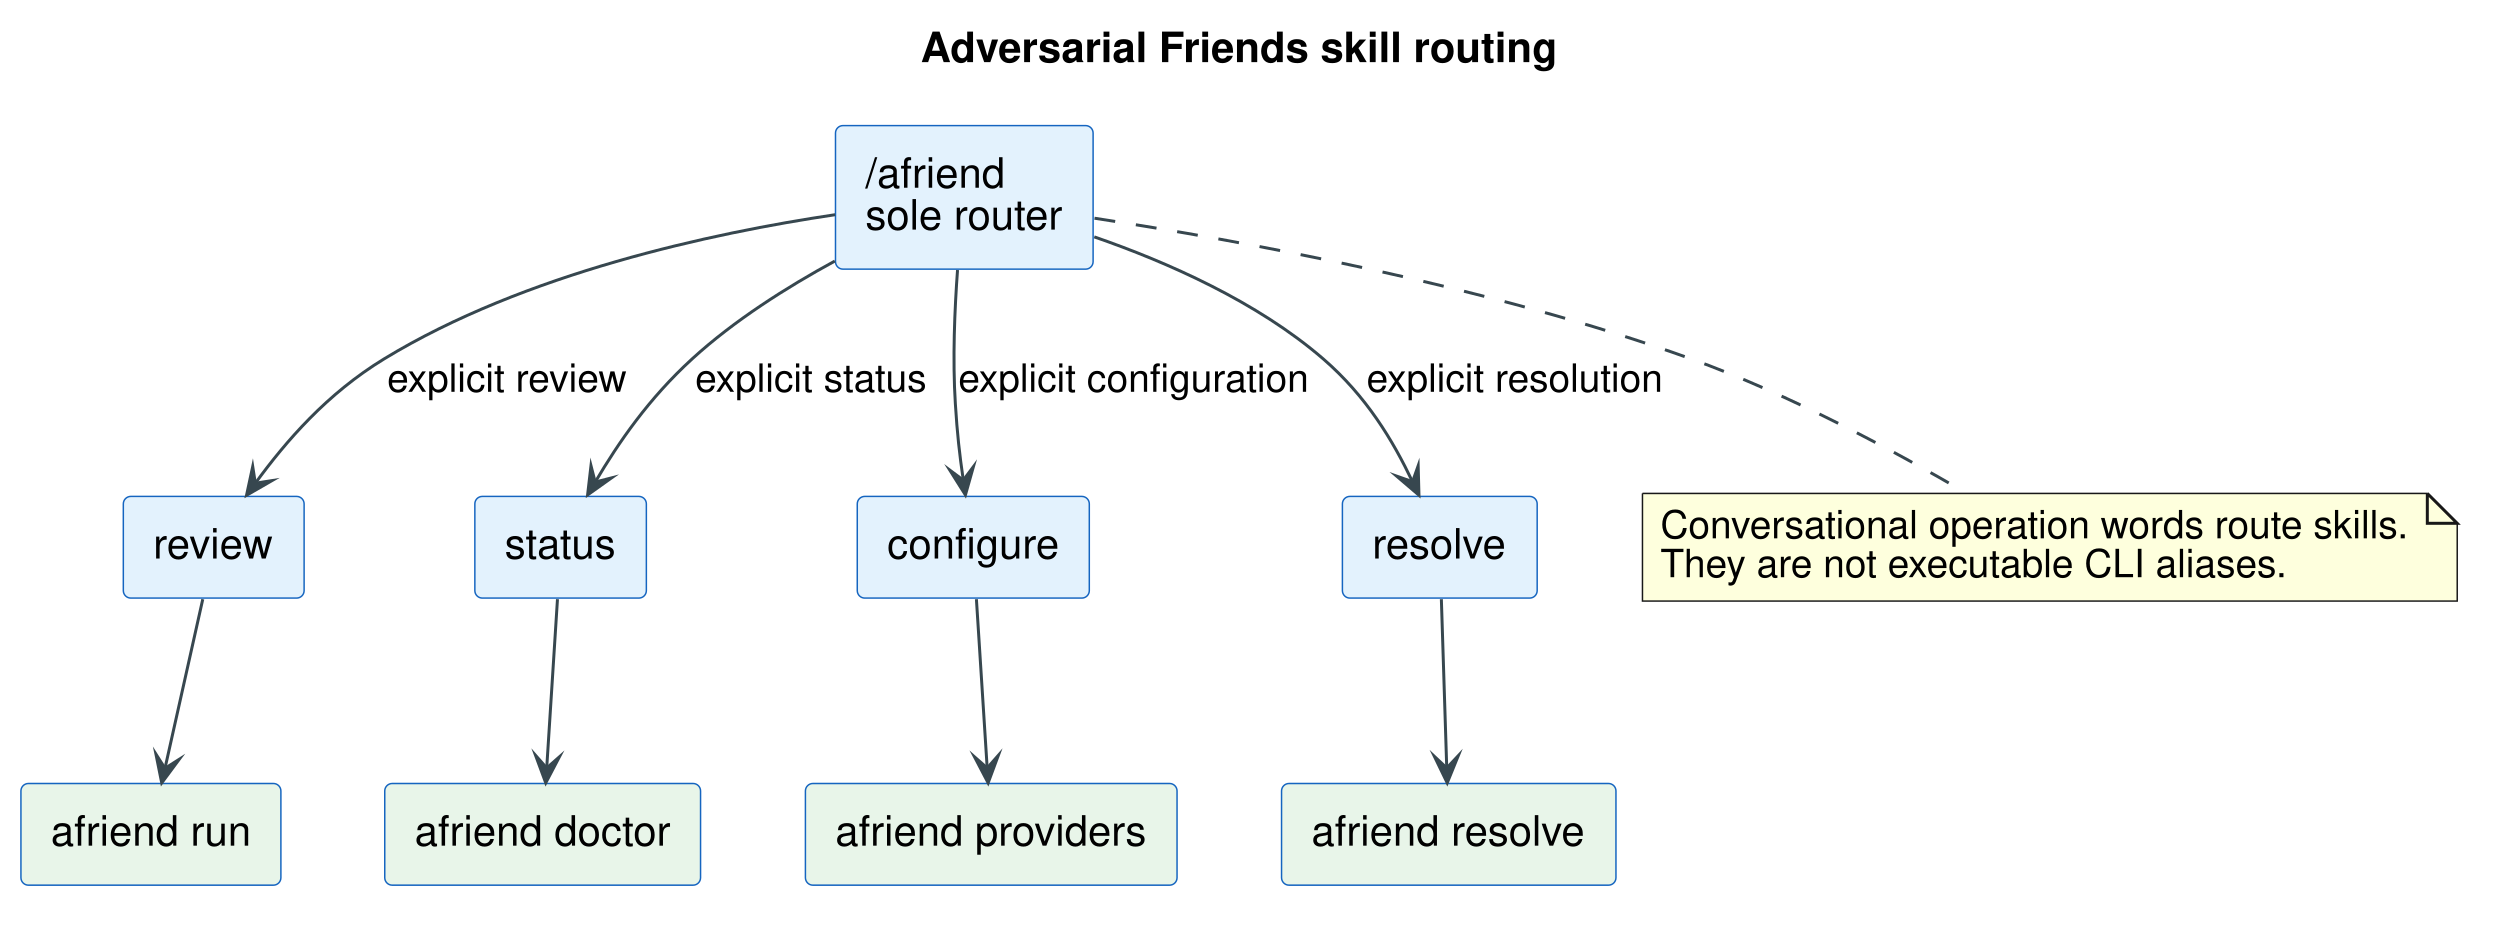
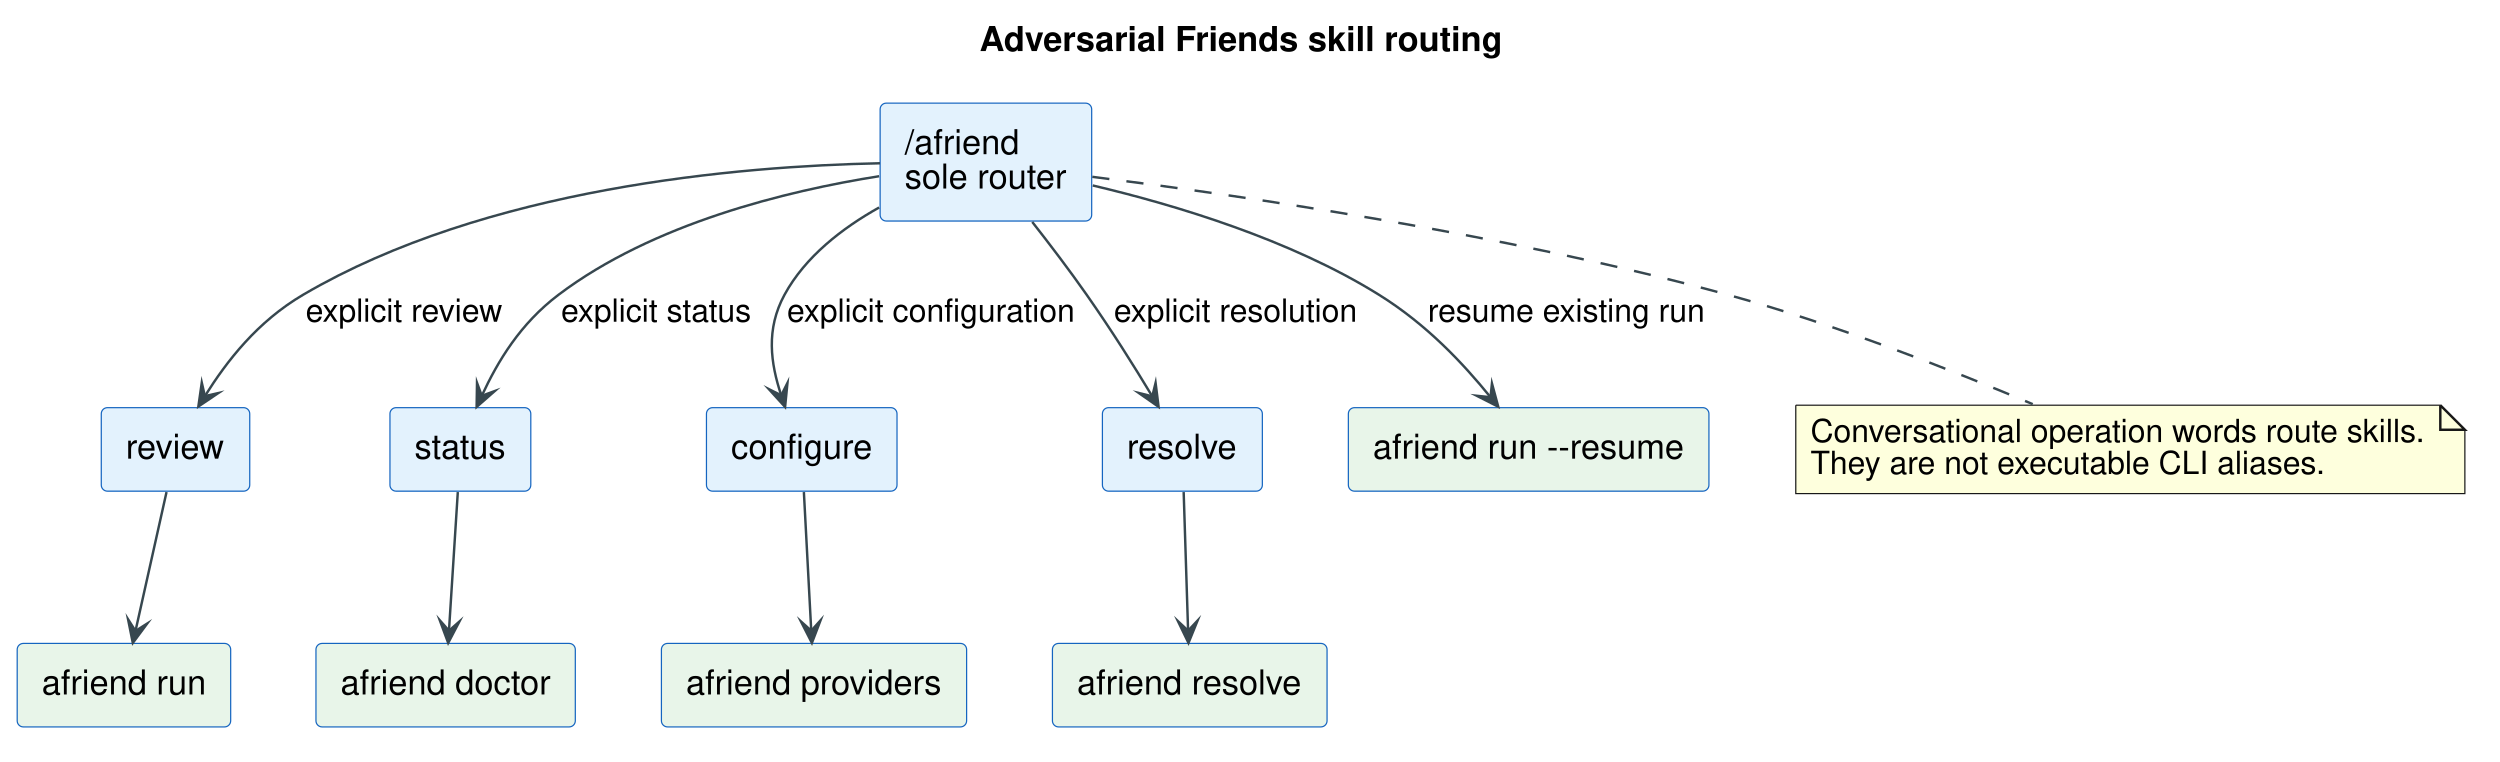
- <svg xmlns="http://www.w3.org/2000/svg" contentStyleType="text/css" data-diagram-type="DESCRIPTION" height="310px" preserveAspectRatio="none" style="width:836px;height:310px;background:#FFFFFF;" version="1.1" viewBox="0 0 836 310" width="836px" zoomAndPan="magnify">
+ <svg xmlns="http://www.w3.org/2000/svg" contentStyleType="text/css" data-diagram-type="DESCRIPTION" height="310px" preserveAspectRatio="none" style="width:1018px;height:310px;background:#FFFFFF;" version="1.1" viewBox="0 0 1018 310" width="1018px" zoomAndPan="magnify">
  <defs />
  <g>
    <g class="title" data-source-line="9">
-       <text fill="#000000" font-family="Helvetica" font-size="14" font-weight="700" lengthAdjust="spacing" textLength="213.951" x="307.872" y="20.78">Adversarial Friends skill routing</text>
+       <text fill="#000000" font-family="Helvetica" font-size="14" font-weight="700" lengthAdjust="spacing" textLength="213.951" x="398.872" y="20.78">Adversarial Friends skill routing</text>
    </g>
    <g class="entity" data-qualified-name="router" data-source-line="11" id="ent0001">
-       <rect fill="#E3F2FD" height="48" rx="2.5" ry="2.5" style="stroke:#1565C0;stroke-width:0.5;" width="86.144" x="279.39" y="42" />
-       <text fill="#000000" font-family="Helvetica" font-size="14" lengthAdjust="spacing" textLength="46.696" x="289.39" y="62.78">/afriend</text>
-       <text fill="#000000" font-family="Helvetica" font-size="14" lengthAdjust="spacing" textLength="66.144" x="289.39" y="76.78">sole router</text>
+       <rect fill="#E3F2FD" height="48" rx="2.5" ry="2.5" style="stroke:#1565C0;stroke-width:0.5;" width="86.144" x="358.39" y="42" />
+       <text fill="#000000" font-family="Helvetica" font-size="14" lengthAdjust="spacing" textLength="46.696" x="368.39" y="62.78">/afriend</text>
+       <text fill="#000000" font-family="Helvetica" font-size="14" lengthAdjust="spacing" textLength="66.144" x="368.39" y="76.78">sole router</text>
    </g>
    <g class="entity" data-qualified-name="review" data-source-line="12" id="ent0002">
      <rect fill="#E3F2FD" height="34" rx="2.5" ry="2.5" style="stroke:#1565C0;stroke-width:0.5;" width="60.455" x="41.24" y="166" />
      <text fill="#000000" font-family="Helvetica" font-size="14" lengthAdjust="spacing" textLength="40.455" x="51.24" y="186.78">review</text>
    </g>
    <g class="entity" data-qualified-name="status" data-source-line="13" id="ent0003">
      <rect fill="#E3F2FD" height="34" rx="2.5" ry="2.5" style="stroke:#1565C0;stroke-width:0.5;" width="57.352" x="158.79" y="166" />
      <text fill="#000000" font-family="Helvetica" font-size="14" lengthAdjust="spacing" textLength="37.352" x="168.79" y="186.78">status</text>
    </g>
    <g class="entity" data-qualified-name="configure" data-source-line="14" id="ent0004">
-       <rect fill="#E3F2FD" height="34" rx="2.5" ry="2.5" style="stroke:#1565C0;stroke-width:0.5;" width="77.593" x="286.67" y="166" />
-       <text fill="#000000" font-family="Helvetica" font-size="14" lengthAdjust="spacing" textLength="57.593" x="296.67" y="186.78">configure</text>
+       <rect fill="#E3F2FD" height="34" rx="2.5" ry="2.5" style="stroke:#1565C0;stroke-width:0.5;" width="77.593" x="287.67" y="166" />
+       <text fill="#000000" font-family="Helvetica" font-size="14" lengthAdjust="spacing" textLength="57.593" x="297.67" y="186.78">configure</text>
    </g>
    <g class="entity" data-qualified-name="resolve" data-source-line="15" id="ent0005">
      <rect fill="#E3F2FD" height="34" rx="2.5" ry="2.5" style="stroke:#1565C0;stroke-width:0.5;" width="65.131" x="448.9" y="166" />
      <text fill="#000000" font-family="Helvetica" font-size="14" lengthAdjust="spacing" textLength="45.131" x="458.9" y="186.78">resolve</text>
    </g>
    <g class="entity" data-qualified-name="run" data-source-line="16" id="ent0006">
      <rect fill="#E8F5E9" height="34" rx="2.5" ry="2.5" style="stroke:#1565C0;stroke-width:0.5;" width="86.931" x="7" y="262" />
      <text fill="#000000" font-family="Helvetica" font-size="14" lengthAdjust="spacing" textLength="66.931" x="17" y="282.78">afriend run</text>
    </g>
    <g class="entity" data-qualified-name="doctor" data-source-line="17" id="ent0007">
      <rect fill="#E8F5E9" height="34" rx="2.5" ry="2.5" style="stroke:#1565C0;stroke-width:0.5;" width="105.606" x="128.66" y="262" />
      <text fill="#000000" font-family="Helvetica" font-size="14" lengthAdjust="spacing" textLength="85.606" x="138.66" y="282.78">afriend doctor</text>
    </g>
    <g class="entity" data-qualified-name="providers" data-source-line="18" id="ent0008">
      <rect fill="#E8F5E9" height="34" rx="2.5" ry="2.5" style="stroke:#1565C0;stroke-width:0.5;" width="124.275" x="269.33" y="262" />
      <text fill="#000000" font-family="Helvetica" font-size="14" lengthAdjust="spacing" textLength="104.275" x="279.33" y="282.78">afriend providers</text>
    </g>
    <g class="entity" data-qualified-name="resolution" data-source-line="19" id="ent0009">
      <rect fill="#E8F5E9" height="34" rx="2.5" ry="2.5" style="stroke:#1565C0;stroke-width:0.5;" width="111.827" x="428.55" y="262" />
      <text fill="#000000" font-family="Helvetica" font-size="14" lengthAdjust="spacing" textLength="91.827" x="438.55" y="282.78">afriend resolve</text>
    </g>
-     <g class="entity" data-qualified-name="GMN18" data-source-line="30" id="ent0019">
-       <path d="M549.24,165 L549.24,201 L821.696,201 L821.696,175 L811.696,165 L549.24,165" fill="#FEFFDD" style="stroke:#181818;stroke-width:0.5;" />
-       <path d="M811.696,165 L811.696,175 L821.696,175 L811.696,165" fill="#FEFFDD" style="stroke:#181818;stroke-width:1;" />
-       <text fill="#000000" font-family="Helvetica" font-size="13" lengthAdjust="spacing" textLength="251.456" x="555.24" y="180.01">Conversational operation words route skills.</text>
-       <text fill="#000000" font-family="Helvetica" font-size="13" lengthAdjust="spacing" textLength="211.009" x="555.24" y="193.01">They are not executable CLI aliases.</text>
+     <g class="entity" data-qualified-name="resume" data-source-line="20" id="ent0010">
+       <rect fill="#E8F5E9" height="34" rx="2.5" ry="2.5" style="stroke:#1565C0;stroke-width:0.5;" width="146.827" x="549.05" y="166" />
+       <text fill="#000000" font-family="Helvetica" font-size="14" lengthAdjust="spacing" textLength="126.827" x="559.05" y="186.78">afriend run --resume</text>
    </g>
-     <g class="link" data-entity-1="ent0001" data-entity-2="ent0002" data-link-type="dependency" data-source-line="21" id="lnk10">
-       <path d="M279.26,71.8 C238.04,77.93 175.43,91.4 128.47,120 C109.36,131.64 95.676,147.47 85.386,161.58" fill="none" id="router-to-review" style="stroke:#37474F;stroke-width:1;" />
-       <polygon fill="#37474F" points="82.44,165.62,90.975,160.705,85.386,161.58,84.511,155.991,82.44,165.62" style="stroke:#37474F;stroke-width:1;stroke-linejoin:miter;stroke-miterlimit:10;" />
-       <text fill="#000000" font-family="Helvetica" font-size="13" lengthAdjust="spacing" textLength="80.914" x="129.47" y="131.01">explicit review</text>
+     <g class="entity" data-qualified-name="GMN20" data-source-line="32" id="ent0021">
+       <path d="M731.24,165 L731.24,201 L1003.696,201 L1003.696,175 L993.696,165 L731.24,165" fill="#FEFFDD" style="stroke:#181818;stroke-width:0.5;" />
+       <path d="M993.696,165 L993.696,175 L1003.696,175 L993.696,165" fill="#FEFFDD" style="stroke:#181818;stroke-width:1;" />
+       <text fill="#000000" font-family="Helvetica" font-size="13" lengthAdjust="spacing" textLength="251.456" x="737.24" y="180.01">Conversational operation words route skills.</text>
+       <text fill="#000000" font-family="Helvetica" font-size="13" lengthAdjust="spacing" textLength="211.009" x="737.24" y="193.01">They are not executable CLI aliases.</text>
    </g>
-     <g class="link" data-entity-1="ent0001" data-entity-2="ent0003" data-link-type="dependency" data-source-line="22" id="lnk11">
-       <path d="M279.16,87.3 C263.15,96.02 245.5,107.17 231.47,120 C216.95,133.27 206.964,147.785 199.034,161.205" fill="none" id="router-to-status" style="stroke:#37474F;stroke-width:1;" />
-       <polygon fill="#37474F" points="196.49,165.51,204.512,159.797,199.034,161.205,197.625,155.727,196.49,165.51" style="stroke:#37474F;stroke-width:1;stroke-linejoin:miter;stroke-miterlimit:10;" />
-       <text fill="#000000" font-family="Helvetica" font-size="13" lengthAdjust="spacing" textLength="78.032" x="232.47" y="131.01">explicit status</text>
+     <g class="link" data-entity-1="ent0001" data-entity-2="ent0002" data-link-type="dependency" data-source-line="22" id="lnk11">
+       <path d="M358.35,66.48 C300.89,67.65 197.84,76.36 123.47,120 C104.81,130.95 92.436,146.924 83.426,161.294" fill="none" id="router-to-review" style="stroke:#37474F;stroke-width:1;" />
+       <polygon fill="#37474F" points="80.77,165.53,88.94,160.03,83.426,161.294,82.162,155.78,80.77,165.53" style="stroke:#37474F;stroke-width:1;stroke-linejoin:miter;stroke-miterlimit:10;" />
+       <text fill="#000000" font-family="Helvetica" font-size="13" lengthAdjust="spacing" textLength="80.914" x="124.47" y="131.01">explicit review</text>
    </g>
-     <g class="link" data-entity-1="ent0001" data-entity-2="ent0004" data-link-type="dependency" data-source-line="23" id="lnk12">
-       <path d="M320.2,90.3 C319.23,103.44 318.52,120.14 319.47,135 C320.11,145.18 320.825,151.571 322.125,160.571" fill="none" id="router-to-configure" style="stroke:#37474F;stroke-width:1;" />
-       <polygon fill="#37474F" points="322.84,165.52,325.512,156.041,322.125,160.571,317.594,157.184,322.84,165.52" style="stroke:#37474F;stroke-width:1;stroke-linejoin:miter;stroke-miterlimit:10;" />
+     <g class="link" data-entity-1="ent0001" data-entity-2="ent0003" data-link-type="dependency" data-source-line="23" id="lnk12">
+       <path d="M357.98,71.75 C320.29,77.73 265.9,90.98 227.47,120 C211.82,131.81 202.692,147.113 196.182,161.163" fill="none" id="router-to-status" style="stroke:#37474F;stroke-width:1;" />
+       <polygon fill="#37474F" points="194.08,165.7,201.493,159.216,196.182,161.163,194.234,155.852,194.08,165.7" style="stroke:#37474F;stroke-width:1;stroke-linejoin:miter;stroke-miterlimit:10;" />
+       <text fill="#000000" font-family="Helvetica" font-size="13" lengthAdjust="spacing" textLength="78.032" x="228.47" y="131.01">explicit status</text>
+     </g>
+     <g class="link" data-entity-1="ent0001" data-entity-2="ent0004" data-link-type="dependency" data-source-line="24" id="lnk13">
+       <path d="M357.98,84.49 C343.01,92.87 327.89,104.52 319.47,120 C311.8,134.08 313.767,147.854 318.116,160.974" fill="none" id="router-to-configure" style="stroke:#37474F;stroke-width:1;" />
+       <polygon fill="#37474F" points="319.69,165.72,320.654,155.918,318.116,160.974,313.061,158.436,319.69,165.72" style="stroke:#37474F;stroke-width:1;stroke-linejoin:miter;stroke-miterlimit:10;" />
      <text fill="#000000" font-family="Helvetica" font-size="13" lengthAdjust="spacing" textLength="117.787" x="320.47" y="131.01">explicit configuration</text>
    </g>
-     <g class="link" data-entity-1="ent0001" data-entity-2="ent0005" data-link-type="dependency" data-source-line="24" id="lnk13">
-       <path d="M365.92,79.21 C390.41,87.69 420.41,100.94 442.47,120 C456.99,132.55 465.797,147.357 472.347,161.087" fill="none" id="router-to-resolve" style="stroke:#37474F;stroke-width:1;" />
-       <polygon fill="#37474F" points="474.5,165.6,474.235,155.755,472.347,161.087,467.015,159.199,474.5,165.6" style="stroke:#37474F;stroke-width:1;stroke-linejoin:miter;stroke-miterlimit:10;" />
-       <text fill="#000000" font-family="Helvetica" font-size="13" lengthAdjust="spacing" textLength="99.715" x="456.98" y="131.01">explicit resolution</text>
+     <g class="link" data-entity-1="ent0001" data-entity-2="ent0005" data-link-type="dependency" data-source-line="25" id="lnk14">
+       <path d="M420.33,90.38 C427.47,99.48 435.53,110.08 442.47,120 C453.03,135.11 461.557,148.719 469.197,161.379" fill="none" id="router-to-resolve" style="stroke:#37474F;stroke-width:1;" />
+       <polygon fill="#37474F" points="471.78,165.66,470.555,155.888,469.197,161.379,463.705,160.021,471.78,165.66" style="stroke:#37474F;stroke-width:1;stroke-linejoin:miter;stroke-miterlimit:10;" />
+       <text fill="#000000" font-family="Helvetica" font-size="13" lengthAdjust="spacing" textLength="99.715" x="453.57" y="131.01">explicit resolution</text>
    </g>
-     <g class="link" data-entity-1="ent0002" data-entity-2="ent0006" data-link-type="dependency" data-source-line="25" id="lnk14">
+     <g class="link" data-entity-1="ent0001" data-entity-2="ent0010" data-link-type="dependency" data-source-line="26" id="lnk15">
+       <path d="M444.96,75.52 C478.57,83.46 525.32,97.5 561.47,120 C580.95,132.13 595.649,147.828 606.939,161.738" fill="none" id="router-to-resume" style="stroke:#37474F;stroke-width:1;" />
+       <polygon fill="#37474F" points="610.09,165.62,607.524,156.111,606.939,161.738,601.312,161.153,610.09,165.62" style="stroke:#37474F;stroke-width:1;stroke-linejoin:miter;stroke-miterlimit:10;" />
+       <text fill="#000000" font-family="Helvetica" font-size="13" lengthAdjust="spacing" textLength="113.439" x="581.41" y="131.01">resume existing run</text>
+     </g>
+     <g class="link" data-entity-1="ent0002" data-entity-2="ent0006" data-link-type="dependency" data-source-line="27" id="lnk16">
      <path d="M67.81,200.37 C63.95,217.63 59.011,239.75 55.171,256.93" fill="none" id="review-to-run" style="stroke:#37474F;stroke-width:1;" />
      <polygon fill="#37474F" points="54.08,261.81,59.947,253.899,55.171,256.93,52.139,252.154,54.08,261.81" style="stroke:#37474F;stroke-width:1;stroke-linejoin:miter;stroke-miterlimit:10;" />
    </g>
-     <g class="link" data-entity-1="ent0003" data-entity-2="ent0007" data-link-type="dependency" data-source-line="26" id="lnk15">
+     <g class="link" data-entity-1="ent0003" data-entity-2="ent0007" data-link-type="dependency" data-source-line="28" id="lnk17">
      <path d="M186.42,200.37 C185.32,217.63 183.919,239.64 182.82,256.82" fill="none" id="status-to-doctor" style="stroke:#37474F;stroke-width:1;" />
      <polygon fill="#37474F" points="182.5,261.81,187.067,253.084,182.82,256.82,179.083,252.573,182.5,261.81" style="stroke:#37474F;stroke-width:1;stroke-linejoin:miter;stroke-miterlimit:10;" />
    </g>
-     <g class="link" data-entity-1="ent0004" data-entity-2="ent0008" data-link-type="dependency" data-source-line="27" id="lnk16">
-       <path d="M326.51,200.37 C327.61,217.63 329.023,239.64 330.113,256.82" fill="none" id="configure-to-providers" style="stroke:#37474F;stroke-width:1;" />
-       <polygon fill="#37474F" points="330.43,261.81,333.852,252.575,330.113,256.82,325.868,253.081,330.43,261.81" style="stroke:#37474F;stroke-width:1;stroke-linejoin:miter;stroke-miterlimit:10;" />
+     <g class="link" data-entity-1="ent0004" data-entity-2="ent0008" data-link-type="dependency" data-source-line="29" id="lnk18">
+       <path d="M327.34,200.37 C328.25,217.63 329.425,239.637 330.336,256.817" fill="none" id="configure-to-providers" style="stroke:#37474F;stroke-width:1;" />
+       <polygon fill="#37474F" points="330.6,261.81,334.118,252.611,330.336,256.817,326.13,253.034,330.6,261.81" style="stroke:#37474F;stroke-width:1;stroke-linejoin:miter;stroke-miterlimit:10;" />
    </g>
-     <g class="link" data-entity-1="ent0005" data-entity-2="ent0009" data-link-type="dependency" data-source-line="28" id="lnk17">
+     <g class="link" data-entity-1="ent0005" data-entity-2="ent0009" data-link-type="dependency" data-source-line="30" id="lnk19">
      <path d="M481.99,200.37 C482.54,217.63 483.24,239.633 483.79,256.813" fill="none" id="resolve-to-resolution" style="stroke:#37474F;stroke-width:1;" />
      <polygon fill="#37474F" points="483.95,261.81,487.66,252.687,483.79,256.813,479.664,252.943,483.95,261.81" style="stroke:#37474F;stroke-width:1;stroke-linejoin:miter;stroke-miterlimit:10;" />
    </g>
-     <g class="link" data-entity-1="ent0001" data-entity-2="ent0019" data-link-type="association" data-source-line="30" id="lnk20">
-       <path d="M366,72.97 C415.38,80.54 497.83,95.63 565.47,120 C598.34,131.84 633.6,150.9 657.33,164.77" fill="none" id="router-GMN18" style="stroke:#37474F;stroke-width:1;stroke-dasharray:7,7;" />
+     <g class="link" data-entity-1="ent0001" data-entity-2="ent0021" data-link-type="association" data-source-line="32" id="lnk22">
+       <path d="M444.79,72 C503.94,79.42 612.98,95.19 703.47,120 C746.91,131.91 794.94,150.77 827.73,164.57" fill="none" id="router-GMN20" style="stroke:#37474F;stroke-width:1;stroke-dasharray:7,7;" />
    </g>
  </g>
</svg>
